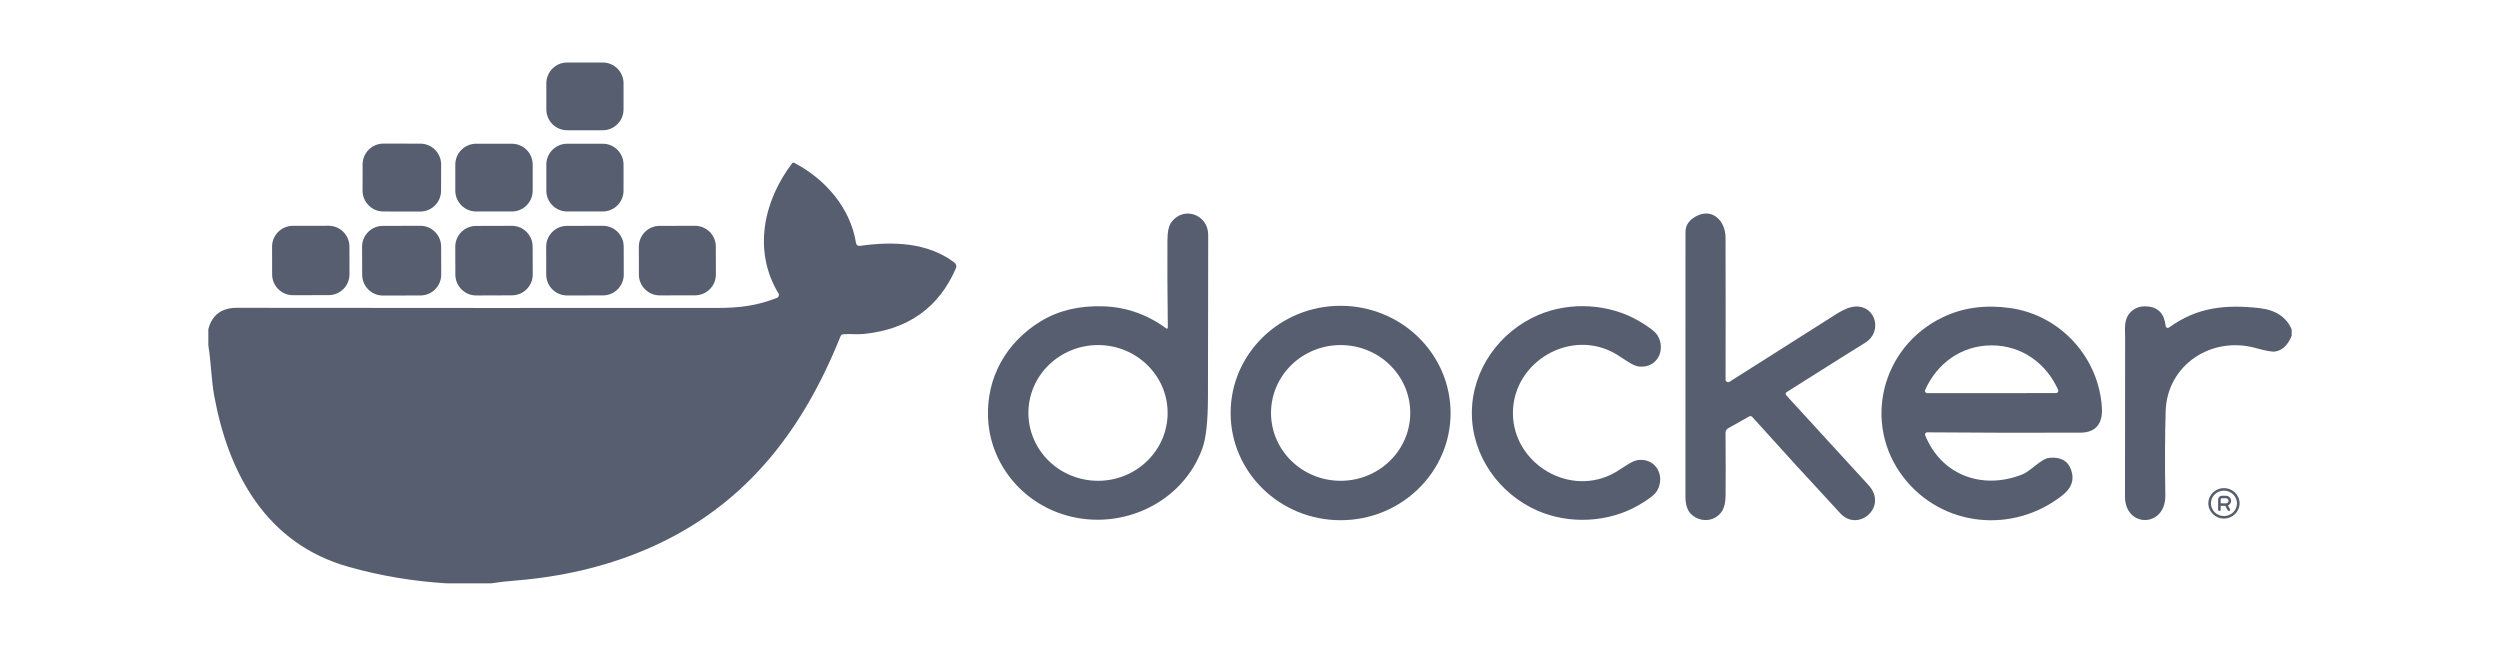
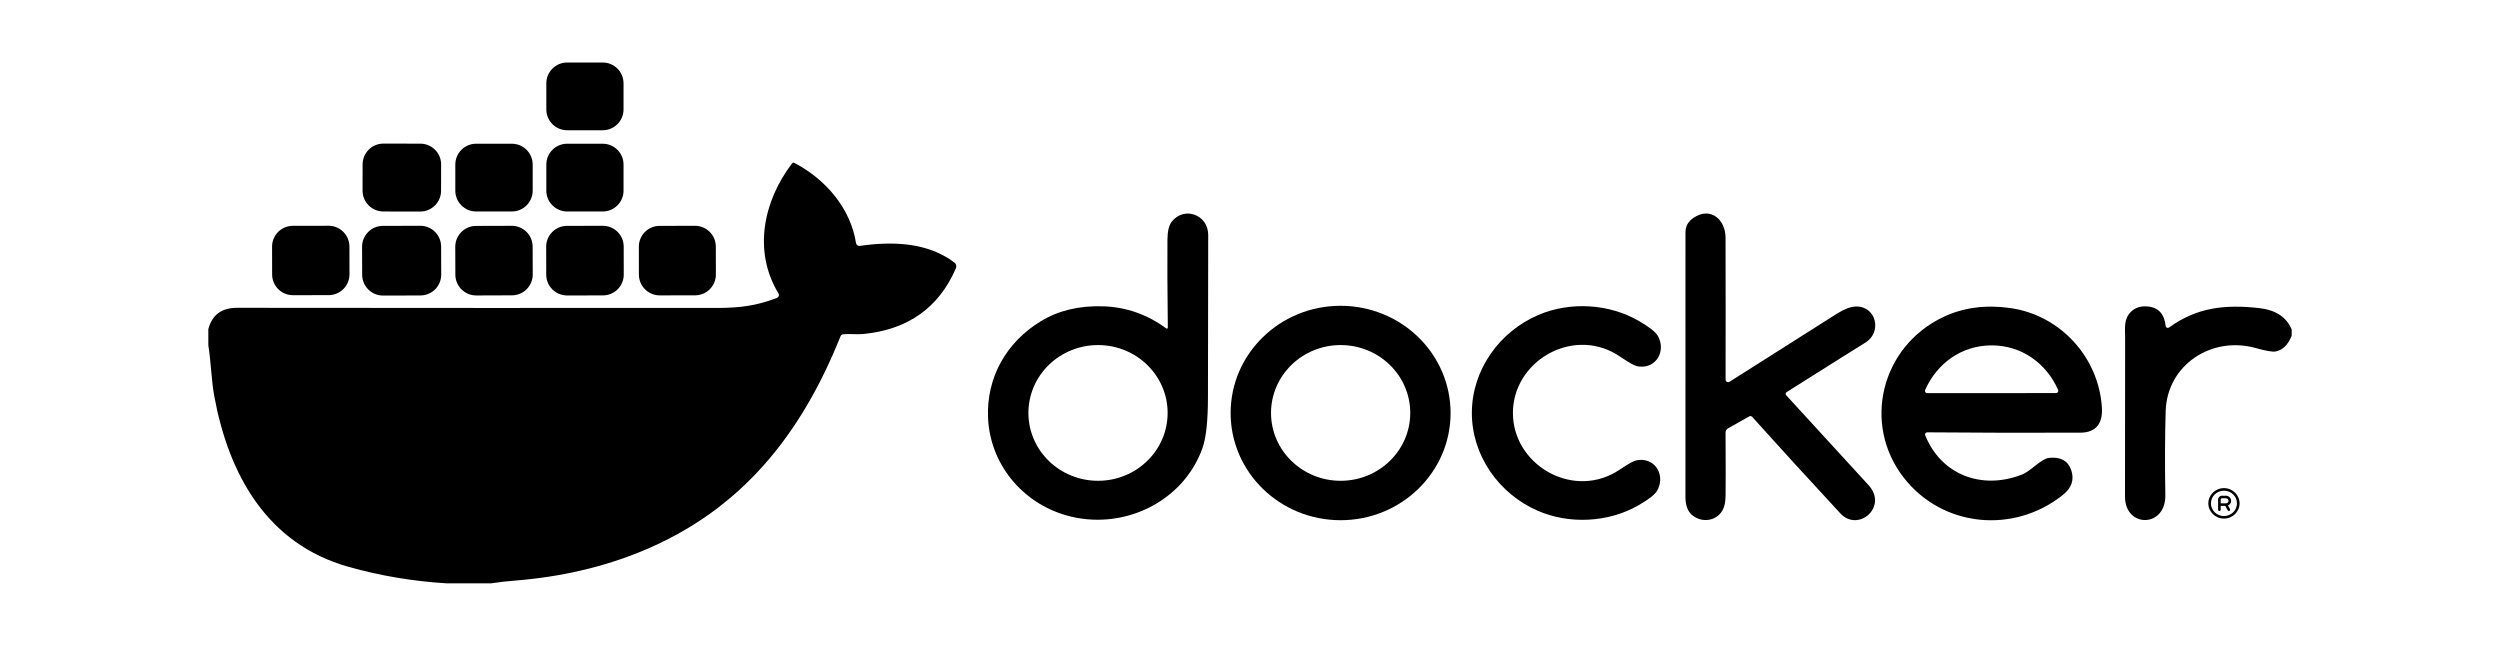
<svg xmlns="http://www.w3.org/2000/svg" width="120px" height="32px" viewBox="0 0 120 32" version="1.1">
  <g id="docker" stroke="none" stroke-width="1" fill="none" fill-rule="evenodd">
-     <g id="docker备份" transform="translate(10, 3)" fill="#565E6F" fill-rule="nonzero">
+     <g id="docker备份" transform="translate(10, 3)" fill="currentColor" fill-rule="nonzero">
      <g id="image-(2)备份" transform="translate(0, -0)">
        <path d="M8.404,3.894 L10.173,3.894 C10.725,3.894 11.173,4.341 11.173,4.894 C11.173,4.894 11.173,4.894 11.173,4.894 L11.172,6.153 C11.172,6.705 10.725,7.153 10.172,7.153 L8.404,7.153 C7.851,7.153 7.404,6.705 7.404,6.153 C7.404,6.153 7.404,6.153 7.404,6.153 L7.404,4.894 C7.404,4.342 7.851,3.894 8.404,3.894 Z" id="矩形" transform="translate(9.288073, 5.52336) rotate(0.1) translate(-9.288073, -5.52336) " />
        <rect id="矩形" x="11.855" y="3.899" width="3.714" height="3.252" rx="1" />
        <rect id="矩形" x="16.224" y="3.899" width="3.706" height="3.252" rx="1" />
        <rect id="矩形备份-4" x="16.224" y="8.65810329e-16" width="3.706" height="3.252" rx="1" />
        <path d="M13.578,25 L11.433,25 C9.826,24.902 8.259,24.639 6.734,24.209 C2.785,23.1 0.969,19.738 0.283,16.005 C0.15,15.295 0.13,14.384 0,13.571 L0,12.803 C0.177,12.116 0.636,11.774 1.376,11.775 C9.052,11.783 16.728,11.785 24.404,11.782 C25.541,11.78 26.316,11.673 27.288,11.301 C27.331,11.284 27.364,11.25 27.379,11.208 C27.394,11.166 27.389,11.12 27.365,11.082 C26.139,9.058 26.64,6.648 28.02,4.842 C28.05,4.804 28.086,4.796 28.128,4.819 C29.637,5.606 30.826,6.999 31.09,8.671 C31.103,8.756 31.184,8.815 31.272,8.802 C32.851,8.577 34.528,8.628 35.815,9.605 C35.897,9.667 35.926,9.776 35.886,9.87 C35.073,11.76 33.598,12.813 31.462,13.03 C31.112,13.066 30.798,13.012 30.477,13.045 C30.412,13.051 30.368,13.083 30.345,13.143 C28.472,17.81 25.628,21.469 20.813,23.455 C18.956,24.221 16.926,24.692 14.723,24.868 C14.339,24.897 13.957,24.942 13.578,25 Z" id="路径" />
        <path d="M45.982,12.766 C45.996,12.776 46.014,12.777 46.03,12.77 C46.045,12.762 46.055,12.747 46.055,12.73 C46.034,10.934 46.028,9.529 46.037,8.516 C46.04,8.104 46.108,7.815 46.239,7.646 C46.84,6.877 47.994,7.307 47.994,8.276 C47.992,9.925 47.988,12.525 47.982,16.076 C47.979,17.218 47.891,18.03 47.717,18.513 C46.783,21.122 43.859,22.505 41.176,21.736 C39.033,21.122 37.517,19.237 37.426,17.053 C37.345,15.114 38.306,13.427 39.952,12.424 C40.802,11.904 41.804,11.664 42.958,11.703 C44.061,11.74 45.069,12.094 45.982,12.766 Z M46.046,16.82 C46.046,15.022 44.55,13.563 42.705,13.563 C41.818,13.563 40.969,13.907 40.342,14.517 C39.715,15.128 39.363,15.957 39.363,16.82 C39.363,17.684 39.715,18.513 40.342,19.124 C40.969,19.734 41.818,20.078 42.705,20.078 C44.55,20.078 46.046,18.619 46.046,16.82 Z" id="形状" />
        <path d="M75.738,15.973 C77.219,17.585 78.537,19.024 79.692,20.289 C80.64,21.326 79.196,22.566 78.341,21.646 C76.766,19.947 75.355,18.403 74.11,17.015 C74.066,16.967 74.015,16.958 73.958,16.99 L72.952,17.556 C72.873,17.601 72.824,17.684 72.826,17.772 C72.835,19.213 72.836,20.218 72.828,20.788 C72.824,21.101 72.773,21.34 72.675,21.505 C72.36,22.04 71.642,22.106 71.196,21.7 C70.999,21.521 70.901,21.235 70.901,20.841 C70.902,14.109 70.903,9.876 70.903,8.142 C70.903,7.861 71.029,7.634 71.281,7.462 C72.11,6.893 72.822,7.545 72.826,8.403 C72.832,10.669 72.832,12.942 72.828,15.223 C72.827,15.267 72.852,15.308 72.892,15.329 C72.933,15.35 72.982,15.348 73.02,15.323 C74.009,14.691 75.725,13.603 78.171,12.057 C78.516,11.84 78.813,11.726 79.062,11.714 C80.05,11.664 80.371,12.944 79.527,13.452 C79.277,13.603 78.021,14.392 75.758,15.821 C75.733,15.836 75.716,15.862 75.712,15.892 C75.708,15.921 75.717,15.95 75.738,15.973 L75.738,15.973 Z" id="路径" />
        <path d="M4.06,7.838 L5.774,7.838 C6.326,7.838 6.774,8.286 6.774,8.838 L6.774,10.168 C6.774,10.721 6.327,11.168 5.774,11.168 C5.774,11.168 5.774,11.168 5.774,11.168 L4.061,11.168 C3.508,11.168 3.061,10.721 3.061,10.168 L3.061,8.838 C3.06,8.286 3.508,7.838 4.06,7.838 C4.06,7.838 4.06,7.838 4.06,7.838 Z" id="矩形" transform="translate(4.917431, 9.503112) rotate(-0.1) translate(-4.917431, -9.503112) " />
        <path d="M8.382,7.84 L10.176,7.84 C10.728,7.84 11.176,8.288 11.176,8.84 L11.176,10.185 C11.176,10.737 10.729,11.185 10.176,11.185 C10.176,11.185 10.176,11.185 10.176,11.185 L8.382,11.184 C7.83,11.184 7.382,10.736 7.382,10.184 L7.382,8.839 C7.381,8.287 7.829,7.839 8.381,7.839 C8.381,7.839 8.381,7.839 8.382,7.84 Z" id="矩形" transform="translate(9.278899, 9.512056) rotate(-0.2) translate(-9.278899, -9.512056) " />
        <path d="M12.855,7.841 L14.569,7.842 C15.121,7.842 15.569,8.289 15.569,8.842 L15.569,10.179 C15.569,10.732 15.121,11.179 14.569,11.179 C14.569,11.179 14.569,11.179 14.569,11.179 L12.855,11.179 C12.303,11.179 11.855,10.731 11.855,10.179 L11.855,8.841 C11.855,8.289 12.302,7.841 12.855,7.841 C12.855,7.841 12.855,7.841 12.855,7.841 Z" id="矩形" transform="translate(13.71193, 9.510267) rotate(-0.2) translate(-13.71193, -9.510267) " />
        <path d="M17.218,7.84 L18.939,7.84 C19.492,7.84 19.939,8.287 19.939,8.84 L19.939,10.181 C19.94,10.733 19.492,11.181 18.94,11.181 C18.94,11.181 18.94,11.181 18.94,11.181 L17.218,11.181 C16.666,11.181 16.218,10.733 16.218,10.181 L16.218,8.84 C16.218,8.287 16.666,7.84 17.218,7.84 C17.218,7.84 17.218,7.84 17.218,7.84 Z" id="矩形" transform="translate(18.0789, 9.510267) rotate(-0.1) translate(-18.0789, -9.510267) " />
        <path d="M21.666,7.84 L23.361,7.84 C23.914,7.84 24.361,8.287 24.361,8.84 L24.361,10.177 C24.362,10.73 23.914,11.177 23.362,11.177 C23.362,11.177 23.362,11.177 23.362,11.177 L21.666,11.177 C21.114,11.177 20.666,10.729 20.666,10.177 L20.666,8.84 C20.666,8.287 21.114,7.84 21.666,7.84 C21.666,7.84 21.666,7.84 21.666,7.84 Z" id="矩形" transform="translate(22.51376, 9.508478) rotate(-0.1) translate(-22.51376, -9.508478) " />
        <path d="M59.628,16.824 C59.628,19.666 57.264,21.97 54.349,21.97 C51.433,21.97 49.07,19.666 49.07,16.824 C49.07,13.982 51.433,11.678 54.349,11.678 C55.749,11.678 57.091,12.22 58.081,13.185 C59.071,14.15 59.628,15.459 59.628,16.824 L59.628,16.824 Z M57.692,16.82 C57.692,15.022 56.196,13.563 54.35,13.563 C53.464,13.563 52.614,13.907 51.988,14.517 C51.361,15.128 51.009,15.957 51.009,16.82 C51.009,18.619 52.505,20.078 54.35,20.078 C56.196,20.078 57.692,18.619 57.692,16.82 Z" id="形状" />
        <path d="M62.62,16.808 C62.609,19.262 65.38,20.929 67.556,19.661 C67.635,19.614 67.813,19.501 68.09,19.321 C68.32,19.171 68.509,19.09 68.659,19.078 C69.521,19.001 69.941,19.886 69.534,20.566 C69.424,20.75 69.122,20.982 68.629,21.264 C67.198,22.081 65.316,22.181 63.789,21.507 C61.952,20.697 60.639,18.868 60.649,16.799 C60.661,14.728 61.991,12.912 63.837,12.12 C65.371,11.46 67.251,11.58 68.673,12.41 C69.164,12.696 69.464,12.931 69.572,13.116 C69.972,13.799 69.543,14.681 68.681,14.595 C68.533,14.582 68.344,14.499 68.116,14.347 C67.84,14.164 67.663,14.05 67.583,14.003 C65.42,12.714 62.633,14.354 62.62,16.808 Z" id="路径" />
        <path d="M82.407,17.887 C83.165,19.779 85.11,20.537 87.05,19.781 C87.488,19.611 87.969,19.013 88.372,18.976 C88.909,18.926 89.256,19.115 89.411,19.545 C89.577,20.008 89.449,20.41 89.026,20.75 C86.666,22.644 83.226,22.317 81.367,19.911 C79.389,17.35 80.286,13.656 83.248,12.231 C84.209,11.767 85.286,11.618 86.479,11.784 C88.905,12.122 90.754,14.166 90.892,16.586 C90.932,17.294 90.629,17.765 89.862,17.768 C87.325,17.778 84.872,17.773 82.503,17.752 C82.469,17.753 82.438,17.769 82.419,17.796 C82.399,17.822 82.395,17.856 82.407,17.887 L82.407,17.887 Z M85.598,15.871 C87.446,15.87 88.477,15.868 88.69,15.867 C88.727,15.866 88.762,15.848 88.782,15.817 C88.802,15.787 88.805,15.748 88.791,15.715 C88.233,14.458 87.062,13.578 85.598,13.578 C84.134,13.579 82.963,14.461 82.406,15.719 C82.391,15.752 82.394,15.791 82.415,15.822 C82.436,15.852 82.471,15.871 82.508,15.871 C82.72,15.872 83.75,15.872 85.598,15.871 Z" id="形状" />
        <path d="M100,12.812 L100,13.116 C99.826,13.554 99.568,13.805 99.224,13.871 C99.083,13.898 98.769,13.844 98.283,13.708 C96.15,13.111 94.022,14.52 93.952,16.729 C93.917,17.89 93.911,19.235 93.936,20.766 C93.963,22.347 92,22.347 92,20.841 C91.999,19.04 92.001,16.496 92.006,13.211 C92.006,12.75 91.93,12.315 92.284,11.968 C92.484,11.77 92.746,11.683 93.07,11.709 C93.596,11.749 93.89,12.063 93.952,12.649 C93.956,12.685 93.979,12.716 94.013,12.73 C94.047,12.745 94.086,12.74 94.116,12.719 C95.45,11.753 96.796,11.607 98.433,11.787 C99.227,11.875 99.749,12.217 100,12.812 Z" id="路径" />
      </g>
      <g id="11121248_fi_rr_circle_r_icon" transform="translate(96, 20.42999)">
        <path d="M1.094,0.609 C1.094,0.475 0.982,0.366 0.844,0.366 L0.656,0.366 C0.553,0.366 0.469,0.448 0.469,0.548 L0.469,1.036 C0.469,1.069 0.497,1.097 0.531,1.097 C0.566,1.097 0.594,1.069 0.594,1.036 L0.594,0.853 L0.814,0.853 L0.929,1.064 C0.941,1.085 0.962,1.097 0.984,1.097 C0.994,1.097 1.004,1.094 1.014,1.09 C1.044,1.074 1.056,1.037 1.04,1.007 L0.944,0.832 C1.032,0.795 1.094,0.709 1.094,0.609 Z M0.844,0.731 L0.594,0.731 L0.594,0.548 C0.594,0.515 0.622,0.487 0.656,0.487 L0.844,0.487 C0.913,0.487 0.969,0.542 0.969,0.609 C0.969,0.676 0.913,0.731 0.844,0.731 Z M0.75,0 C0.336,0 0,0.328 0,0.731 C0,1.134 0.336,1.462 0.75,1.462 C1.164,1.462 1.5,1.134 1.5,0.731 C1.5,0.328 1.164,0 0.75,0 Z M0.75,1.34 C0.405,1.34 0.125,1.067 0.125,0.731 C0.125,0.395 0.405,0.122 0.75,0.122 C1.095,0.122 1.375,0.395 1.375,0.731 C1.375,1.067 1.095,1.34 0.75,1.34 Z" id="形状" />
      </g>
    </g>
  </g>
</svg>
